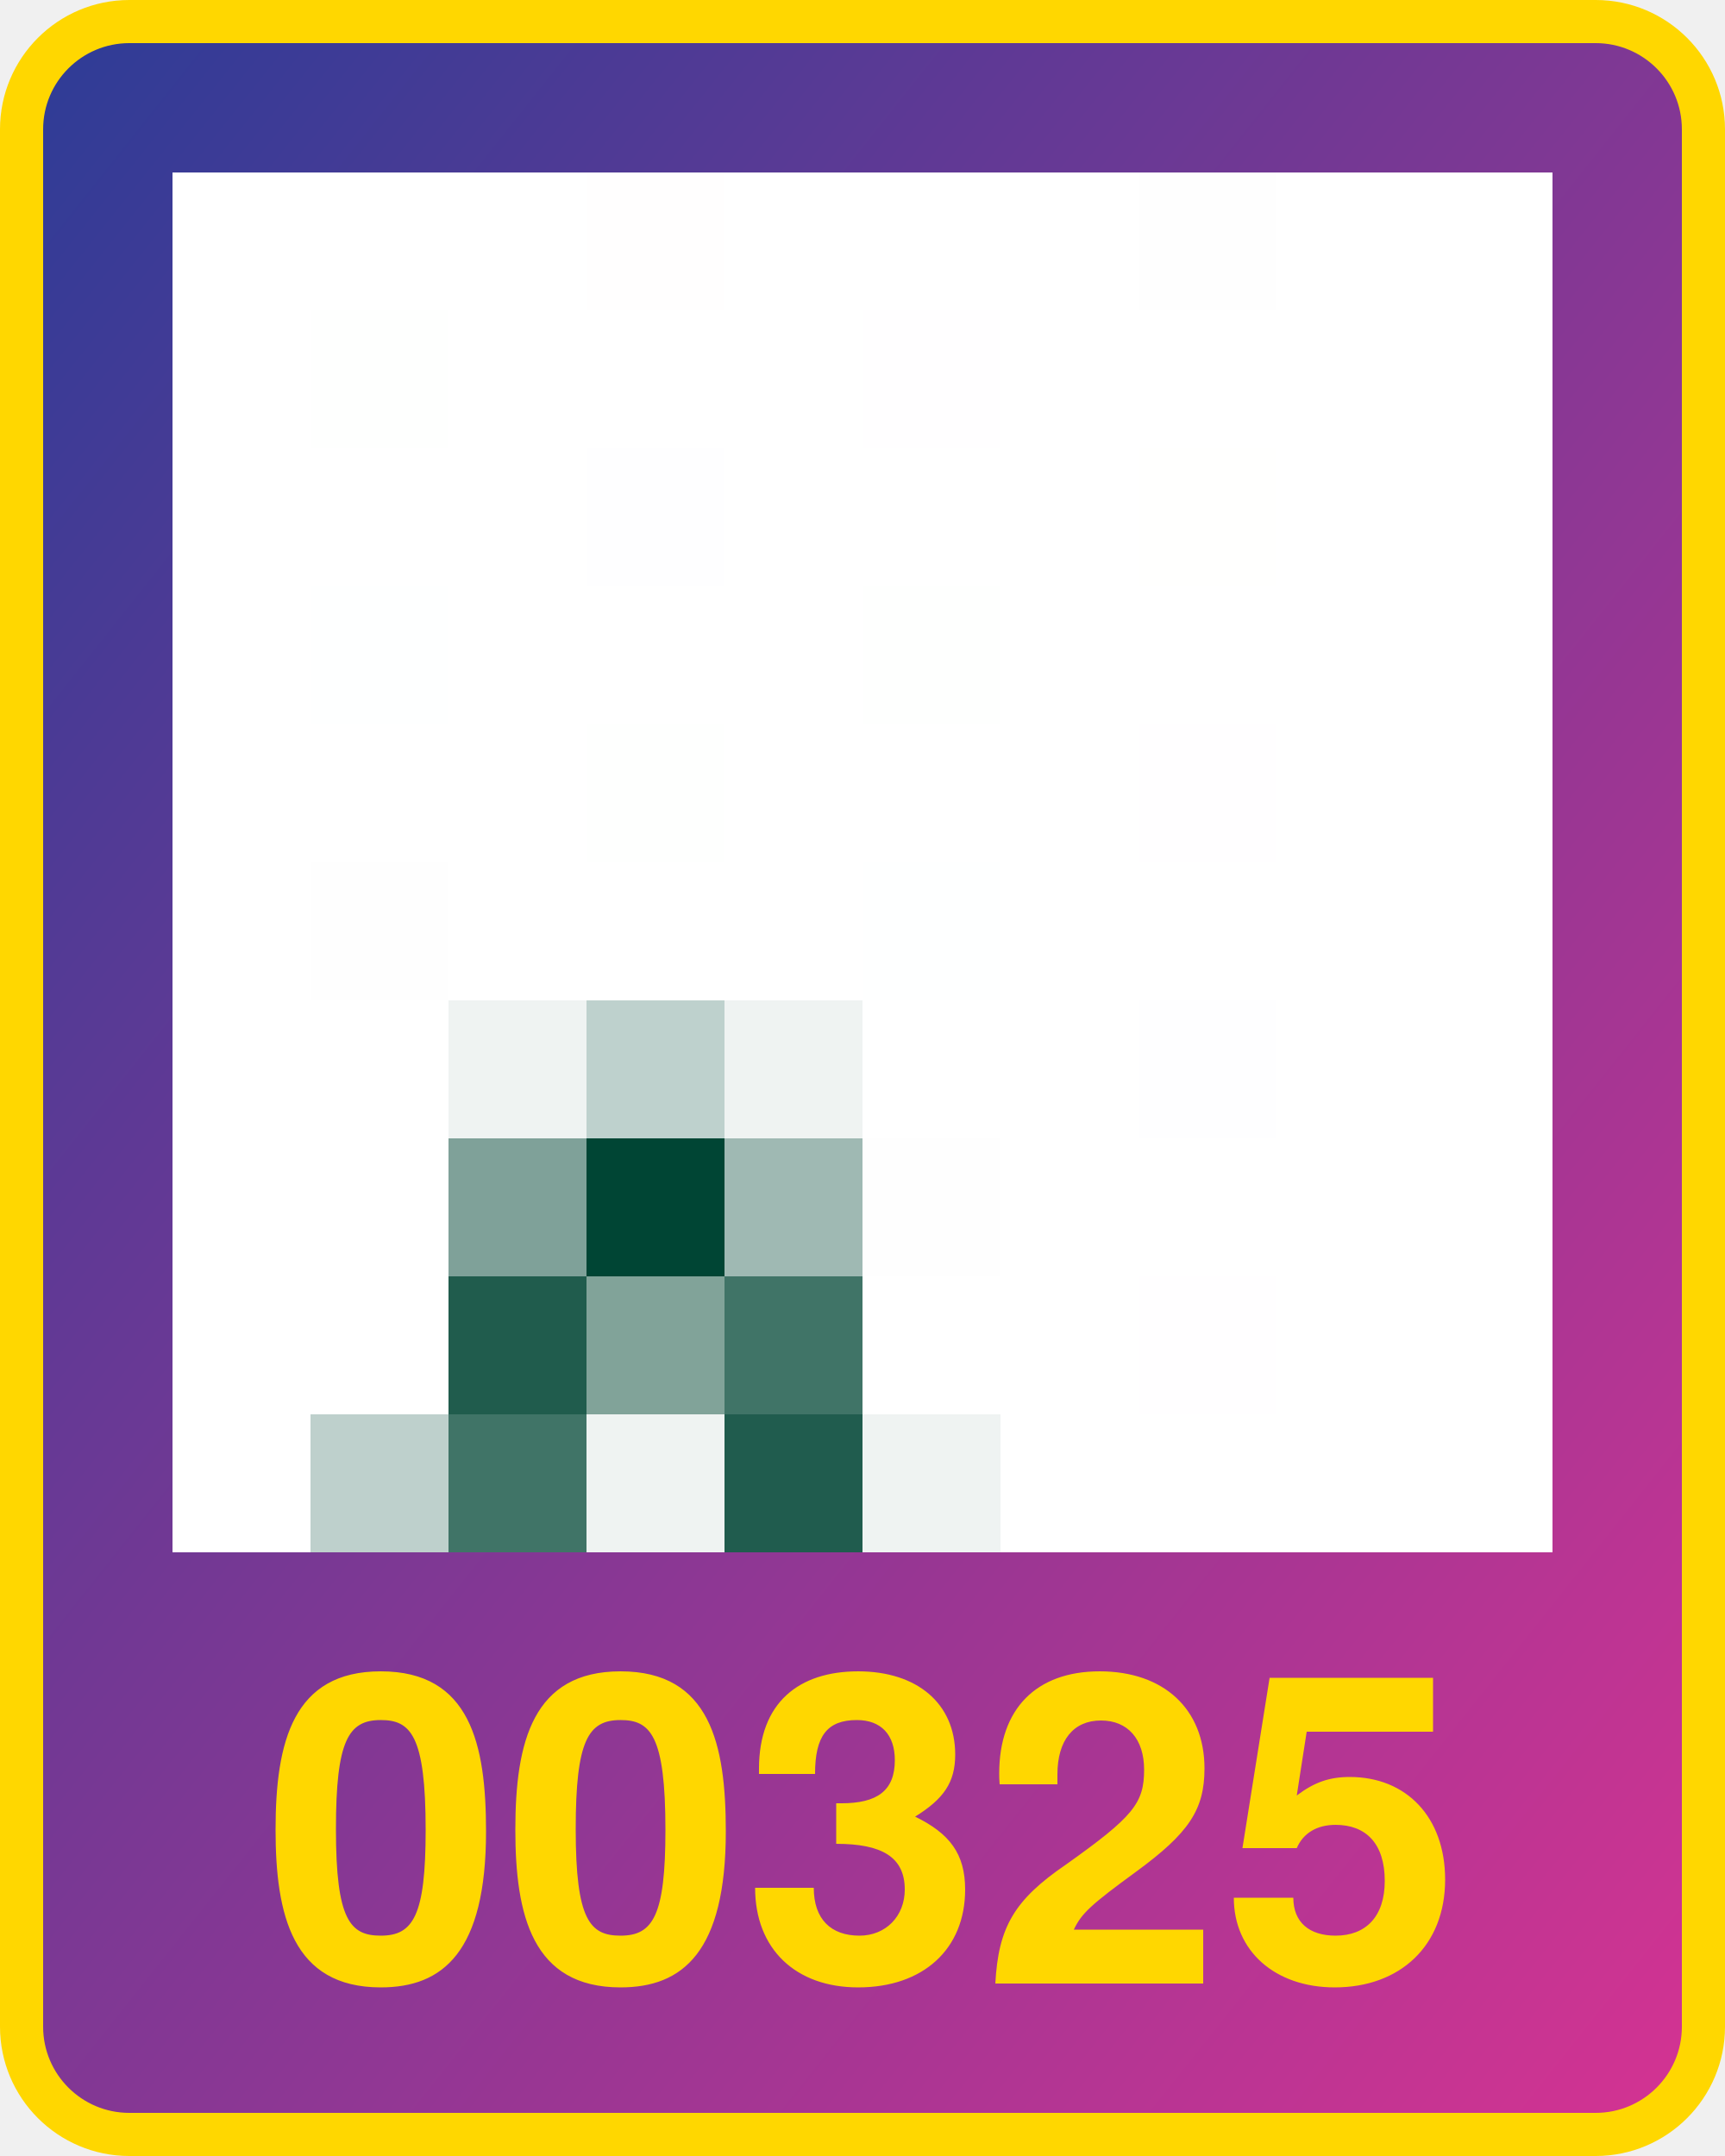
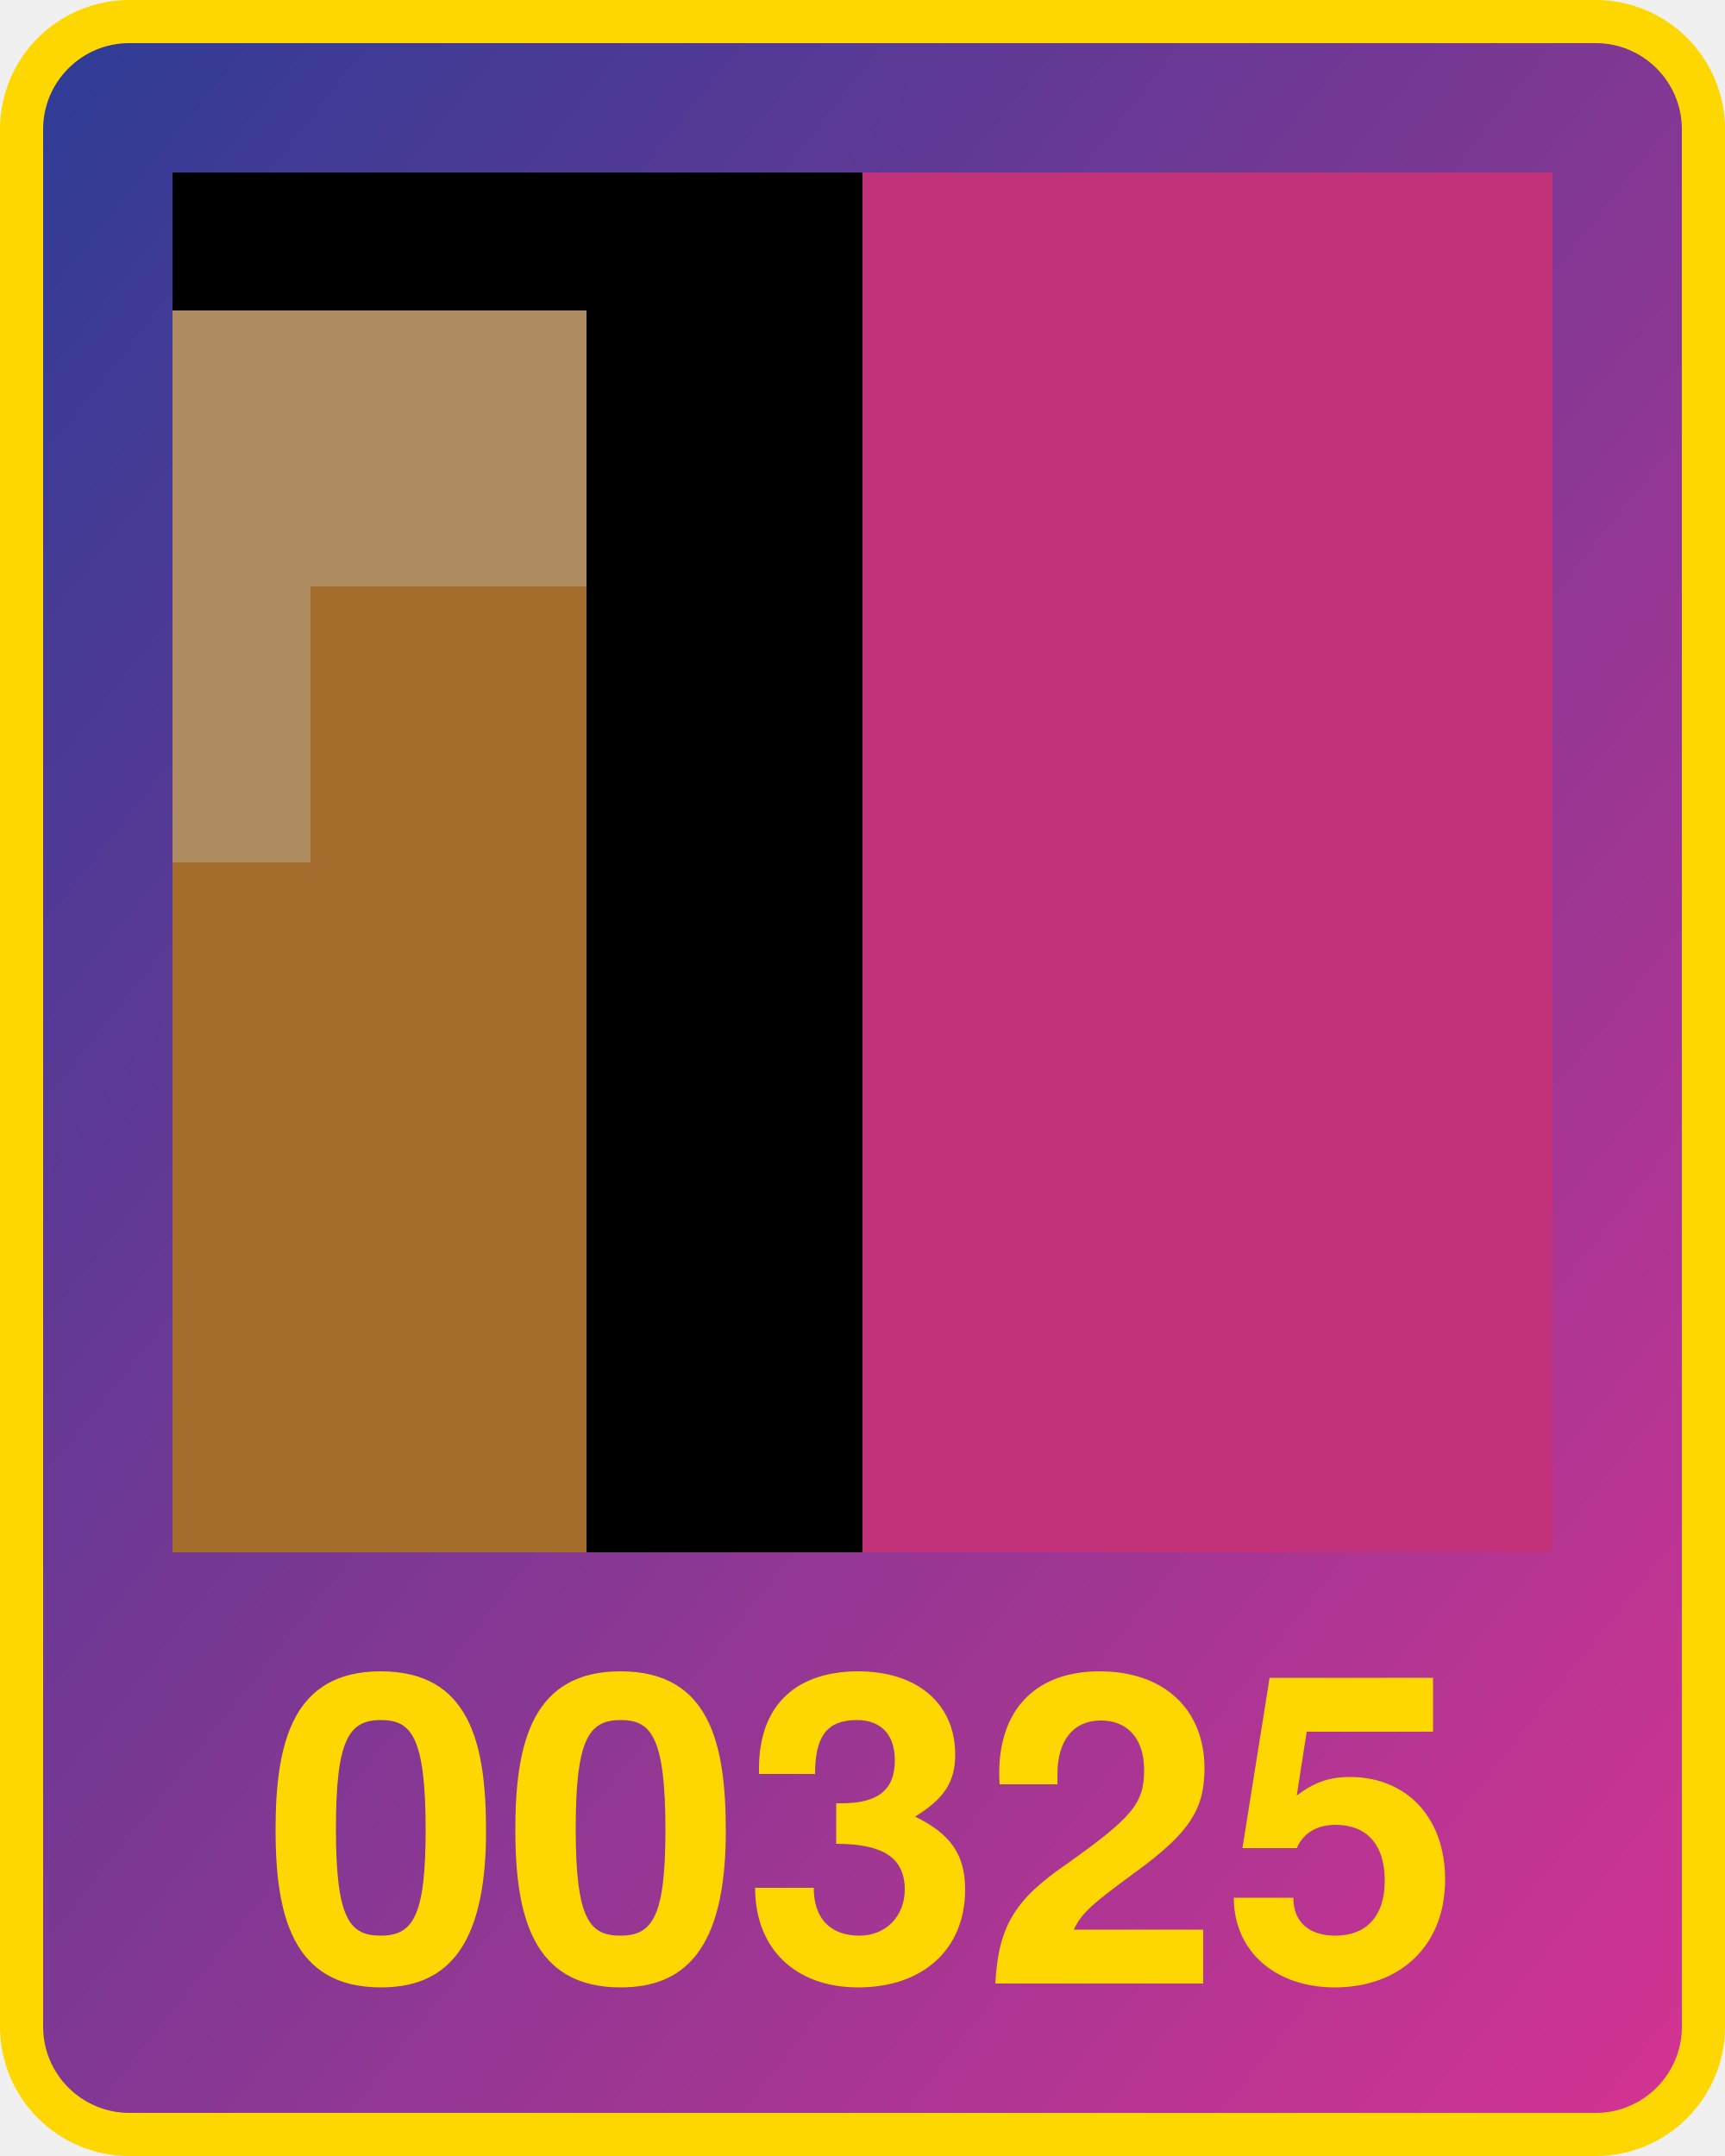
<svg xmlns="http://www.w3.org/2000/svg" width="800" height="1000">
  <defs>
    <linearGradient id="g" x1="0" x2="1" y1="0" y2="1">
      <stop offset="0%" stop-color="#2d3c96" />
      <stop offset="100%" stop-color="#d53392" />
    </linearGradient>
  </defs>
  <rect x="10" y="10" width="780" height="980" fill="url(#g)" rx="50" ry="50" stroke="gold" stroke-width="20" />
  <text x="400" y="920" width="780" text-anchor="middle" style="font:bold 200px 'Helvetica Neue';fill:gold">00325</text>
  <g transform="translate(80 80) scale(64)">
-     <rect x="0" y="0" width="1" height="1" fill="#ffffff" />
-     <rect x="0" y="1" width="1" height="1" fill="#ffffff" />
-     <rect x="0" y="2" width="1" height="1" fill="#ffffff" />
-     <rect x="0" y="3" width="1" height="1" fill="#ffffff" />
-     <rect x="0" y="4" width="1" height="1" fill="#ffffff" />
-     <rect x="0" y="5" width="1" height="1" fill="#ffffff" />
-     <rect x="0" y="6" width="1" height="1" fill="#ffffff" />
-     <rect x="0" y="7" width="1" height="1" fill="#ffffff" />
-     <rect x="0" y="8" width="1" height="1" fill="#ffffff" />
-     <rect x="0" y="9" width="1" height="1" fill="#ffffff" />
-     <rect x="1" y="0" width="1" height="1" fill="#ffffff" />
-     <rect x="1" y="1" width="1" height="1" fill="#fefffe" />
-     <rect x="1" y="2" width="1" height="1" fill="#ffffff" />
-     <rect x="1" y="3" width="1" height="1" fill="#feffff" />
-     <rect x="1" y="4" width="1" height="1" fill="#ffffff" />
-     <rect x="1" y="5" width="1" height="1" fill="#fefefe" />
-     <rect x="1" y="6" width="1" height="1" fill="#ffffff" />
-     <rect x="1" y="7" width="1" height="1" fill="#ffffff" />
-     <rect x="1" y="8" width="1" height="1" fill="#ffffff" />
-     <rect x="1" y="9" width="1" height="1" fill="#bed0cc" />
-     <rect x="2" y="0" width="1" height="1" fill="#ffffff" />
-     <rect x="2" y="1" width="1" height="1" fill="#ffffff" />
-     <rect x="2" y="2" width="1" height="1" fill="#ffffff" />
-     <rect x="2" y="3" width="1" height="1" fill="#ffffff" />
-     <rect x="2" y="4" width="1" height="1" fill="#ffffff" />
-     <rect x="2" y="5" width="1" height="1" fill="#ffffff" />
-     <rect x="2" y="6" width="1" height="1" fill="#eff3f2" />
-     <rect x="2" y="7" width="1" height="1" fill="#7fa199" />
-     <rect x="2" y="8" width="1" height="1" fill="#205c4d" />
-     <rect x="2" y="9" width="1" height="1" fill="#407467" />
-     <rect x="3" y="0" width="1" height="1" fill="#fffefe" />
-     <rect x="3" y="1" width="1" height="1" fill="#ffffff" />
-     <rect x="3" y="2" width="1" height="1" fill="#fefeff" />
-     <rect x="3" y="3" width="1" height="1" fill="#ffffff" />
-     <rect x="3" y="4" width="1" height="1" fill="#fefffe" />
-     <rect x="3" y="5" width="1" height="1" fill="#ffffff" />
-     <rect x="3" y="6" width="1" height="1" fill="#bed1cd" />
-     <rect x="3" y="7" width="1" height="1" fill="#004534" />
-     <rect x="3" y="8" width="1" height="1" fill="#81a399" />
-     <rect x="3" y="9" width="1" height="1" fill="#eff3f2" />
-     <rect x="4" y="0" width="1" height="1" fill="#ffffff" />
-     <rect x="4" y="1" width="1" height="1" fill="#ffffff" />
-     <rect x="4" y="2" width="1" height="1" fill="#ffffff" />
-     <rect x="4" y="3" width="1" height="1" fill="#ffffff" />
-     <rect x="4" y="4" width="1" height="1" fill="#ffffff" />
-     <rect x="4" y="5" width="1" height="1" fill="#ffffff" />
-     <rect x="4" y="6" width="1" height="1" fill="#eff3f2" />
-     <rect x="4" y="7" width="1" height="1" fill="#9fb9b3" />
-     <rect x="4" y="8" width="1" height="1" fill="#407467" />
-     <rect x="4" y="9" width="1" height="1" fill="#205c4e" />
-     <rect x="5" y="0" width="1" height="1" fill="#ffffff" />
-     <rect x="5" y="1" width="1" height="1" fill="#fffeff" />
-     <rect x="5" y="2" width="1" height="1" fill="#ffffff" />
-     <rect x="5" y="3" width="1" height="1" fill="#fefffe" />
-     <rect x="5" y="4" width="1" height="1" fill="#ffffff" />
-     <rect x="5" y="5" width="1" height="1" fill="#feffff" />
-     <rect x="5" y="6" width="1" height="1" fill="#ffffff" />
-     <rect x="5" y="7" width="1" height="1" fill="#fefefe" />
-     <rect x="5" y="8" width="1" height="1" fill="#ffffff" />
-     <rect x="5" y="9" width="1" height="1" fill="#eff3f2" />
-     <rect x="6" y="0" width="1" height="1" fill="#ffffff" />
-     <rect x="6" y="1" width="1" height="1" fill="#ffffff" />
-     <rect x="6" y="2" width="1" height="1" fill="#ffffff" />
-     <rect x="6" y="3" width="1" height="1" fill="#ffffff" />
-     <rect x="6" y="4" width="1" height="1" fill="#ffffff" />
-     <rect x="6" y="5" width="1" height="1" fill="#ffffff" />
-     <rect x="6" y="6" width="1" height="1" fill="#ffffff" />
-     <rect x="6" y="7" width="1" height="1" fill="#ffffff" />
-     <rect x="6" y="8" width="1" height="1" fill="#ffffff" />
-     <rect x="6" y="9" width="1" height="1" fill="#ffffff" />
-     <rect x="7" y="0" width="1" height="1" fill="#fefefe" />
-     <rect x="7" y="1" width="1" height="1" fill="#ffffff" />
-     <rect x="7" y="2" width="1" height="1" fill="#fffffe" />
-     <rect x="7" y="3" width="1" height="1" fill="#ffffff" />
-     <rect x="7" y="4" width="1" height="1" fill="#fffeff" />
-     <rect x="7" y="5" width="1" height="1" fill="#ffffff" />
-     <rect x="7" y="6" width="1" height="1" fill="#fefeff" />
-     <rect x="7" y="7" width="1" height="1" fill="#ffffff" />
-     <rect x="7" y="8" width="1" height="1" fill="#fffeff" />
-     <rect x="7" y="9" width="1" height="1" fill="#ffffff" />
-     <rect x="8" y="0" width="1" height="1" fill="#ffffff" />
-     <rect x="8" y="1" width="1" height="1" fill="#ffffff" />
-     <rect x="8" y="2" width="1" height="1" fill="#ffffff" />
-     <rect x="8" y="3" width="1" height="1" fill="#ffffff" />
-     <rect x="8" y="4" width="1" height="1" fill="#ffffff" />
-     <rect x="8" y="5" width="1" height="1" fill="#ffffff" />
-     <rect x="8" y="6" width="1" height="1" fill="#ffffff" />
-     <rect x="8" y="7" width="1" height="1" fill="#ffffff" />
-     <rect x="8" y="8" width="1" height="1" fill="#ffffff" />
-     <rect x="8" y="9" width="1" height="1" fill="#ffffff" />
-     <rect x="9" y="0" width="1" height="1" fill="#ffffff" />
-     <rect x="9" y="1" width="1" height="1" fill="#ffffff" />
-     <rect x="9" y="2" width="1" height="1" fill="#ffffff" />
-     <rect x="9" y="3" width="1" height="1" fill="#ffffff" />
-     <rect x="9" y="4" width="1" height="1" fill="#ffffff" />
-     <rect x="9" y="5" width="1" height="1" fill="#ffffff" />
-     <rect x="9" y="6" width="1" height="1" fill="#ffffff" />
-     <rect x="9" y="7" width="1" height="1" fill="#ffffff" />
-     <rect x="9" y="8" width="1" height="1" fill="#ffffff" />
-     <rect x="9" y="9" width="1" height="1" fill="#ffffff" />
+     <rect x="0" y="0" width="1" height="1" fill="#000000" />
+     <rect x="0" y="1" width="1" height="1" fill="#ae8b61" />
+     <rect x="0" y="2" width="1" height="1" fill="#ae8b61" />
+     <rect x="0" y="3" width="1" height="1" fill="#ae8b61" />
+     <rect x="0" y="4" width="1" height="1" fill="#ae8b61" />
+     <rect x="0" y="5" width="1" height="1" fill="#a66e2c" />
+     <rect x="0" y="6" width="1" height="1" fill="#a66e2c" />
+     <rect x="0" y="7" width="1" height="1" fill="#a66e2c" />
+     <rect x="0" y="8" width="1" height="1" fill="#a66e2c" />
+     <rect x="0" y="9" width="1" height="1" fill="#a66e2c" />
+     <rect x="1" y="0" width="1" height="1" fill="#000000" />
+     <rect x="1" y="1" width="1" height="1" fill="#ae8b61" />
+     <rect x="1" y="2" width="1" height="1" fill="#ae8b61" />
+     <rect x="1" y="3" width="1" height="1" fill="#a66e2c" />
+     <rect x="1" y="4" width="1" height="1" fill="#a66e2c" />
+     <rect x="1" y="5" width="1" height="1" fill="#a66e2c" />
+     <rect x="1" y="6" width="1" height="1" fill="#a66e2c" />
+     <rect x="1" y="7" width="1" height="1" fill="#a66e2c" />
+     <rect x="1" y="8" width="1" height="1" fill="#a66e2c" />
+     <rect x="1" y="9" width="1" height="1" fill="#a66e2c" />
+     <rect x="2" y="0" width="1" height="1" fill="#000000" />
+     <rect x="2" y="1" width="1" height="1" fill="#ae8b61" />
+     <rect x="2" y="2" width="1" height="1" fill="#ae8b61" />
+     <rect x="2" y="3" width="1" height="1" fill="#a66e2c" />
+     <rect x="2" y="4" width="1" height="1" fill="#a66e2c" />
+     <rect x="2" y="5" width="1" height="1" fill="#a66e2c" />
+     <rect x="2" y="6" width="1" height="1" fill="#a66e2c" />
+     <rect x="2" y="7" width="1" height="1" fill="#a66e2c" />
+     <rect x="2" y="8" width="1" height="1" fill="#a66e2c" />
+     <rect x="2" y="9" width="1" height="1" fill="#a66e2c" />
+     <rect x="3" y="0" width="1" height="1" fill="#000000" />
+     <rect x="3" y="1" width="1" height="1" fill="#000000" />
+     <rect x="3" y="2" width="1" height="1" fill="#000000" />
+     <rect x="3" y="3" width="1" height="1" fill="#000000" />
+     <rect x="3" y="4" width="1" height="1" fill="#000000" />
+     <rect x="3" y="5" width="1" height="1" fill="#000000" />
+     <rect x="3" y="6" width="1" height="1" fill="#000000" />
+     <rect x="3" y="7" width="1" height="1" fill="#000000" />
+     <rect x="3" y="8" width="1" height="1" fill="#000000" />
+     <rect x="3" y="9" width="1" height="1" fill="#000000" />
+     <rect x="4" y="0" width="1" height="1" fill="#000000" />
+     <rect x="4" y="1" width="1" height="1" fill="#000000" />
+     <rect x="4" y="2" width="1" height="1" fill="#000000" />
+     <rect x="4" y="3" width="1" height="1" fill="#000000" />
+     <rect x="4" y="4" width="1" height="1" fill="#000000" />
+     <rect x="4" y="5" width="1" height="1" fill="#000000" />
+     <rect x="4" y="6" width="1" height="1" fill="#000000" />
+     <rect x="4" y="7" width="1" height="1" fill="#000000" />
+     <rect x="4" y="8" width="1" height="1" fill="#000000" />
+     <rect x="4" y="9" width="1" height="1" fill="#000000" />
+     <rect x="5" y="0" width="1" height="1" fill="#c13179" />
+     <rect x="5" y="1" width="1" height="1" fill="#c13179" />
+     <rect x="5" y="2" width="1" height="1" fill="#c13179" />
+     <rect x="5" y="3" width="1" height="1" fill="#c13179" />
+     <rect x="5" y="4" width="1" height="1" fill="#c13179" />
+     <rect x="5" y="5" width="1" height="1" fill="#c13179" />
+     <rect x="5" y="6" width="1" height="1" fill="#c13179" />
+     <rect x="5" y="7" width="1" height="1" fill="#c13179" />
+     <rect x="5" y="8" width="1" height="1" fill="#c13179" />
+     <rect x="5" y="9" width="1" height="1" fill="#c13179" />
+     <rect x="6" y="0" width="1" height="1" fill="#c13179" />
+     <rect x="6" y="1" width="1" height="1" fill="#c13179" />
+     <rect x="6" y="2" width="1" height="1" fill="#c13179" />
+     <rect x="6" y="3" width="1" height="1" fill="#c13179" />
+     <rect x="6" y="4" width="1" height="1" fill="#c13179" />
+     <rect x="6" y="5" width="1" height="1" fill="#c13179" />
+     <rect x="6" y="6" width="1" height="1" fill="#c13179" />
+     <rect x="6" y="7" width="1" height="1" fill="#c13179" />
+     <rect x="6" y="8" width="1" height="1" fill="#c13179" />
+     <rect x="6" y="9" width="1" height="1" fill="#c13179" />
+     <rect x="7" y="0" width="1" height="1" fill="#c13179" />
+     <rect x="7" y="1" width="1" height="1" fill="#c13179" />
+     <rect x="7" y="2" width="1" height="1" fill="#c13179" />
+     <rect x="7" y="3" width="1" height="1" fill="#c13179" />
+     <rect x="7" y="4" width="1" height="1" fill="#c13179" />
+     <rect x="7" y="5" width="1" height="1" fill="#c13179" />
+     <rect x="7" y="6" width="1" height="1" fill="#c13179" />
+     <rect x="7" y="7" width="1" height="1" fill="#c13179" />
+     <rect x="7" y="8" width="1" height="1" fill="#c13179" />
+     <rect x="7" y="9" width="1" height="1" fill="#c13179" />
+     <rect x="8" y="0" width="1" height="1" fill="#c13179" />
+     <rect x="8" y="1" width="1" height="1" fill="#c13179" />
+     <rect x="8" y="2" width="1" height="1" fill="#c13179" />
+     <rect x="8" y="3" width="1" height="1" fill="#c13179" />
+     <rect x="8" y="4" width="1" height="1" fill="#c13179" />
+     <rect x="8" y="5" width="1" height="1" fill="#c13179" />
+     <rect x="8" y="6" width="1" height="1" fill="#c13179" />
+     <rect x="8" y="7" width="1" height="1" fill="#c13179" />
+     <rect x="8" y="8" width="1" height="1" fill="#c13179" />
+     <rect x="8" y="9" width="1" height="1" fill="#c13179" />
+     <rect x="9" y="0" width="1" height="1" fill="#c13179" />
+     <rect x="9" y="1" width="1" height="1" fill="#c13179" />
+     <rect x="9" y="2" width="1" height="1" fill="#c13179" />
+     <rect x="9" y="3" width="1" height="1" fill="#c13179" />
+     <rect x="9" y="4" width="1" height="1" fill="#c13179" />
+     <rect x="9" y="5" width="1" height="1" fill="#c13179" />
+     <rect x="9" y="6" width="1" height="1" fill="#c13179" />
+     <rect x="9" y="7" width="1" height="1" fill="#c13179" />
+     <rect x="9" y="8" width="1" height="1" fill="#c13179" />
+     <rect x="9" y="9" width="1" height="1" fill="#c13179" />
  </g>
</svg>
